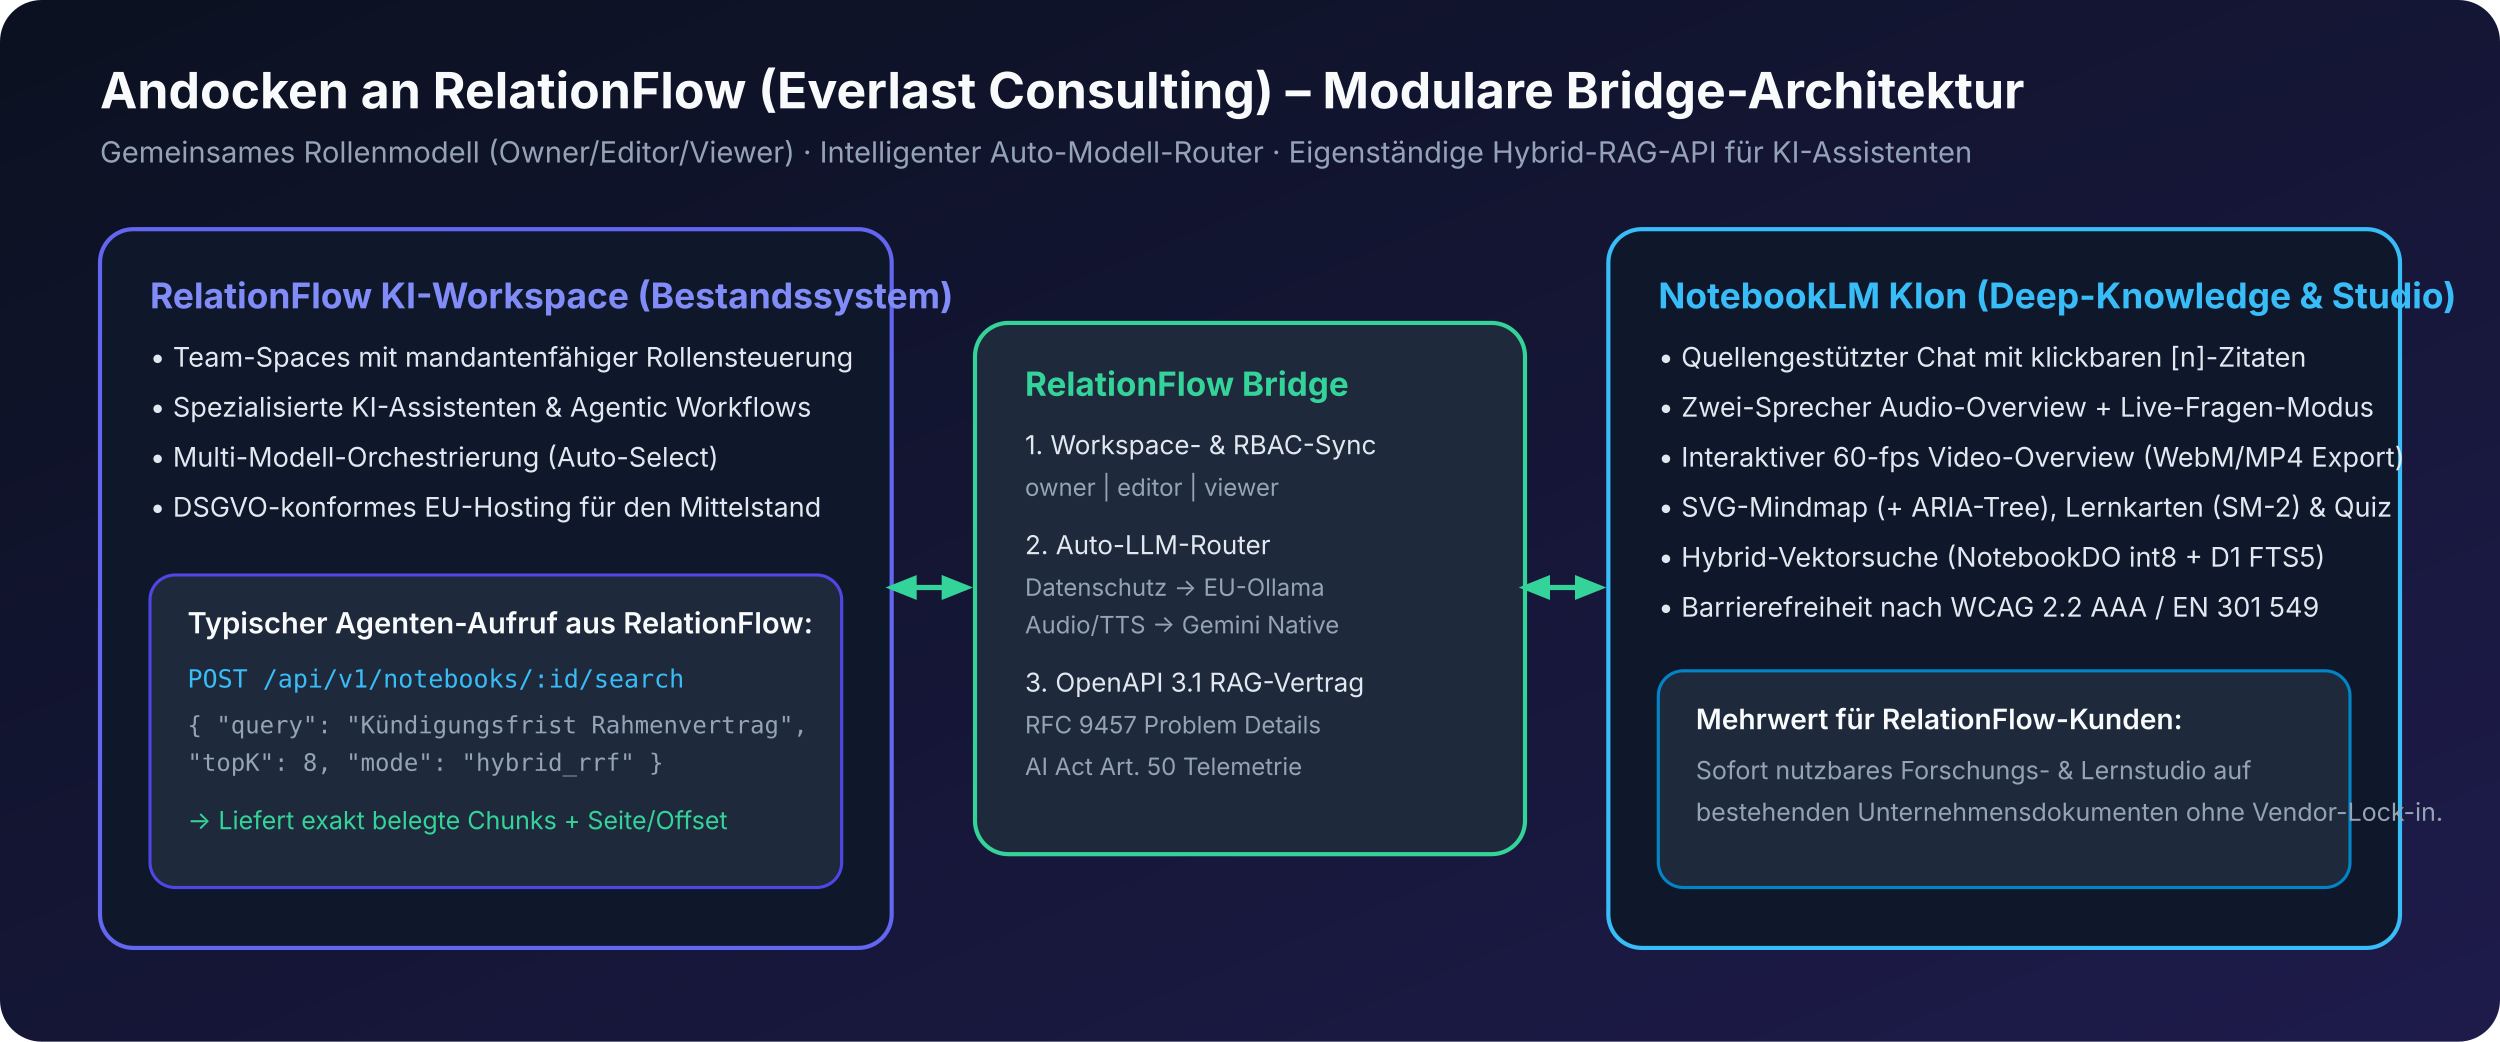
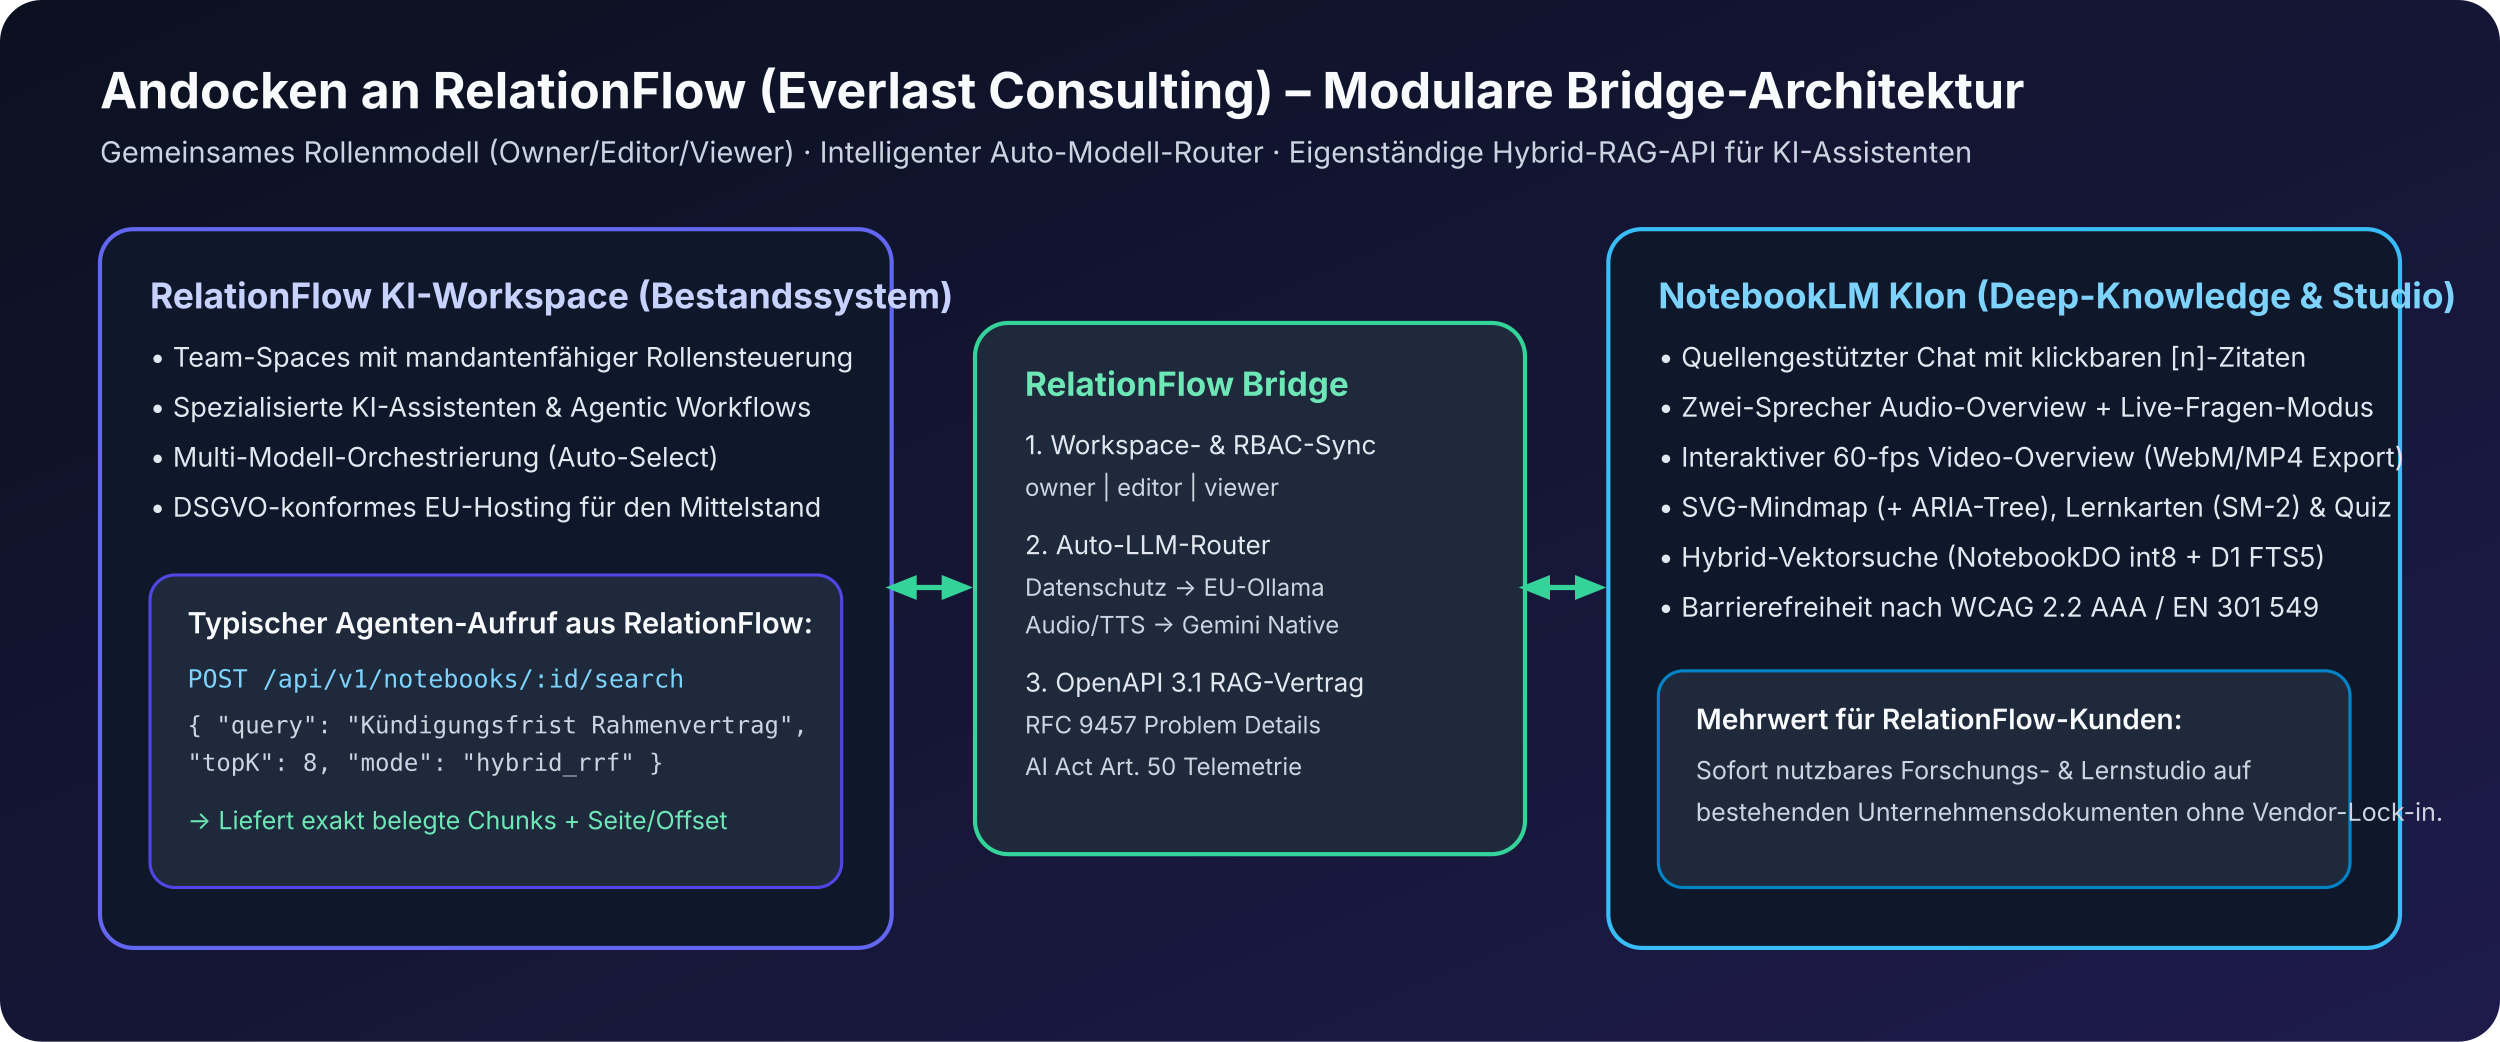
<svg xmlns="http://www.w3.org/2000/svg" viewBox="0 0 1200 500" width="1200" height="500" role="img" aria-labelledby="rf-title rf-desc">
  <style>
    :root {
      color-scheme: light dark;
      --bg-primary: #FAF8F5;
      --bg-card: #FFFFFF;
      --text-primary: #141413;
      --text-secondary: #3D3935;
      --border-subtle: #CBD5E1;
    }
    @media (prefers-color-scheme: dark) {
      :root {
        --bg-primary: #0B0F17;
        --bg-card: #1E293B;
        --text-primary: #F8FAFC;
        --text-secondary: #94A3B8;
        --border-subtle: #334155;
      }
    }
  </style>
  <defs>
    <linearGradient id="rfBg" x1="0%" y1="0%" x2="100%" y2="100%">
      <stop offset="0%" stop-color="#0B1120" />
      <stop offset="100%" stop-color="#1E1B4B" />
    </linearGradient>
    <marker id="rfArrow" viewBox="0 0 10 10" refX="8" refY="5" markerWidth="6" markerHeight="6" orient="auto-start-reverse">
      <path d="M 0 1 L 10 5 L 0 9 z" fill="#34D399" />
    </marker>
  </defs>
  <rect width="1200" height="500" rx="20" fill="url(#rfBg)" />
-   <text x="48" y="52" fill="#F8FAFC" font-family="system-ui, -apple-system, sans-serif" font-size="24" font-weight="700">Andocken an RelationFlow (Everlast Consulting) – Modulare Bridge-Architektur</text>
-   <text x="48" y="78" fill="#94A3B8" font-family="system-ui, -apple-system, sans-serif" font-size="14">Gemeinsames Rollenmodell (Owner/Editor/Viewer) · Intelligenter Auto-Modell-Router · Eigenständige Hybrid-RAG-API für KI-Assistenten</text>
+   <text x="48" y="52" fill="#F8FAFC" font-family="Inter, 'Segoe UI', system-ui, -apple-system, Roboto, Helvetica, Arial, sans-serif" font-size="24" font-weight="700">Andocken an RelationFlow (Everlast Consulting) – Modulare Bridge-Architektur</text>
+   <text x="48" y="78" fill="#CBD5E1" font-family="Inter, 'Segoe UI', system-ui, -apple-system, Roboto, Helvetica, Arial, sans-serif" font-size="14">Gemeinsames Rollenmodell (Owner/Editor/Viewer) · Intelligenter Auto-Modell-Router · Eigenständige Hybrid-RAG-API für KI-Assistenten</text>
  <rect x="48" y="110" width="380" height="345" rx="16" fill="#0F172A" stroke="#6366F1" stroke-width="2" />
-   <text x="72" y="148" fill="#818CF8" font-family="system-ui, -apple-system, sans-serif" font-size="17" font-weight="700">RelationFlow KI-Workspace (Bestandssystem)</text>
-   <text x="72" y="176" fill="#E2E8F0" font-family="system-ui, -apple-system, sans-serif" font-size="13">• Team-Spaces mit mandantenfähiger Rollensteuerung</text>
-   <text x="72" y="200" fill="#E2E8F0" font-family="system-ui, -apple-system, sans-serif" font-size="13">• Spezialisierte KI-Assistenten &amp; Agentic Workflows</text>
-   <text x="72" y="224" fill="#E2E8F0" font-family="system-ui, -apple-system, sans-serif" font-size="13">• Multi-Modell-Orchestrierung (Auto-Select)</text>
-   <text x="72" y="248" fill="#E2E8F0" font-family="system-ui, -apple-system, sans-serif" font-size="13">• DSGVO-konformes EU-Hosting für den Mittelstand</text>
+   <text x="72" y="148" fill="#C7D2FE" font-family="Inter, 'Segoe UI', system-ui, -apple-system, Roboto, Helvetica, Arial, sans-serif" font-size="17" font-weight="700">RelationFlow KI-Workspace (Bestandssystem)</text>
+   <text x="72" y="176" fill="#E2E8F0" font-family="Inter, 'Segoe UI', system-ui, -apple-system, Roboto, Helvetica, Arial, sans-serif" font-size="13">• Team-Spaces mit mandantenfähiger Rollensteuerung</text>
+   <text x="72" y="200" fill="#E2E8F0" font-family="Inter, 'Segoe UI', system-ui, -apple-system, Roboto, Helvetica, Arial, sans-serif" font-size="13">• Spezialisierte KI-Assistenten &amp; Agentic Workflows</text>
+   <text x="72" y="224" fill="#E2E8F0" font-family="Inter, 'Segoe UI', system-ui, -apple-system, Roboto, Helvetica, Arial, sans-serif" font-size="13">• Multi-Modell-Orchestrierung (Auto-Select)</text>
+   <text x="72" y="248" fill="#E2E8F0" font-family="Inter, 'Segoe UI', system-ui, -apple-system, Roboto, Helvetica, Arial, sans-serif" font-size="13">• DSGVO-konformes EU-Hosting für den Mittelstand</text>
  <rect x="72" y="276" width="332" height="150" rx="12" fill="#1E293B" stroke="#4F46E5" stroke-width="1.5" />
-   <text x="90" y="304" fill="#F8FAFC" font-family="system-ui, -apple-system, sans-serif" font-size="14" font-weight="600">Typischer Agenten-Aufruf aus RelationFlow:</text>
-   <text x="90" y="330" fill="#38BDF8" font-family="monospace" font-size="12">POST /api/v1/notebooks/:id/search</text>
-   <text x="90" y="352" fill="#94A3B8" font-family="monospace" font-size="11.5">{ "query": "Kündigungsfrist Rahmenvertrag",</text>
-   <text x="90" y="370" fill="#94A3B8" font-family="monospace" font-size="11.5">  "topK": 8, "mode": "hybrid_rrf" }</text>
-   <text x="90" y="398" fill="#34D399" font-family="system-ui, -apple-system, sans-serif" font-size="12">→ Liefert exakt belegte Chunks + Seite/Offset</text>
+   <text x="90" y="304" fill="#F8FAFC" font-family="Inter, 'Segoe UI', system-ui, -apple-system, Roboto, Helvetica, Arial, sans-serif" font-size="14" font-weight="600">Typischer Agenten-Aufruf aus RelationFlow:</text>
+   <text x="90" y="330" fill="#7DD3FC" font-family="'JetBrains Mono', ui-monospace, Consolas, Menlo, monospace" font-size="12">POST /api/v1/notebooks/:id/search</text>
+   <text x="90" y="352" fill="#CBD5E1" font-family="'JetBrains Mono', ui-monospace, Consolas, Menlo, monospace" font-size="11.5">{ "query": "Kündigungsfrist Rahmenvertrag",</text>
+   <text x="90" y="370" fill="#CBD5E1" font-family="'JetBrains Mono', ui-monospace, Consolas, Menlo, monospace" font-size="11.5">  "topK": 8, "mode": "hybrid_rrf" }</text>
+   <text x="90" y="398" fill="#6EE7B7" font-family="Inter, 'Segoe UI', system-ui, -apple-system, Roboto, Helvetica, Arial, sans-serif" font-size="12">→ Liefert exakt belegte Chunks + Seite/Offset</text>
  <rect x="468" y="155" width="264" height="255" rx="16" fill="#1E293B" stroke="#34D399" stroke-width="2" />
-   <text x="492" y="190" fill="#34D399" font-family="system-ui, -apple-system, sans-serif" font-size="16" font-weight="700">RelationFlow Bridge</text>
-   <text x="492" y="218" fill="#E2E8F0" font-family="system-ui, -apple-system, sans-serif" font-size="12.5">1. Workspace- &amp; RBAC-Sync</text>
-   <text x="492" y="238" fill="#94A3B8" font-family="system-ui, -apple-system, sans-serif" font-size="11.5">   owner | editor | viewer</text>
-   <text x="492" y="266" fill="#E2E8F0" font-family="system-ui, -apple-system, sans-serif" font-size="12.5">2. Auto-LLM-Router</text>
-   <text x="492" y="286" fill="#94A3B8" font-family="system-ui, -apple-system, sans-serif" font-size="11.5">   Datenschutz → EU-Ollama</text>
-   <text x="492" y="304" fill="#94A3B8" font-family="system-ui, -apple-system, sans-serif" font-size="11.5">   Audio/TTS → Gemini Native</text>
-   <text x="492" y="332" fill="#E2E8F0" font-family="system-ui, -apple-system, sans-serif" font-size="12.5">3. OpenAPI 3.1 RAG-Vertrag</text>
-   <text x="492" y="352" fill="#94A3B8" font-family="system-ui, -apple-system, sans-serif" font-size="11.5">   RFC 9457 Problem Details</text>
-   <text x="492" y="372" fill="#94A3B8" font-family="system-ui, -apple-system, sans-serif" font-size="11.5">   AI Act Art. 50 Telemetrie</text>
+   <text x="492" y="190" fill="#6EE7B7" font-family="Inter, 'Segoe UI', system-ui, -apple-system, Roboto, Helvetica, Arial, sans-serif" font-size="16" font-weight="700">RelationFlow Bridge</text>
+   <text x="492" y="218" fill="#E2E8F0" font-family="Inter, 'Segoe UI', system-ui, -apple-system, Roboto, Helvetica, Arial, sans-serif" font-size="12.5">1. Workspace- &amp; RBAC-Sync</text>
+   <text x="492" y="238" fill="#CBD5E1" font-family="Inter, 'Segoe UI', system-ui, -apple-system, Roboto, Helvetica, Arial, sans-serif" font-size="11.5">   owner | editor | viewer</text>
+   <text x="492" y="266" fill="#E2E8F0" font-family="Inter, 'Segoe UI', system-ui, -apple-system, Roboto, Helvetica, Arial, sans-serif" font-size="12.5">2. Auto-LLM-Router</text>
+   <text x="492" y="286" fill="#CBD5E1" font-family="Inter, 'Segoe UI', system-ui, -apple-system, Roboto, Helvetica, Arial, sans-serif" font-size="11.5">   Datenschutz → EU-Ollama</text>
+   <text x="492" y="304" fill="#CBD5E1" font-family="Inter, 'Segoe UI', system-ui, -apple-system, Roboto, Helvetica, Arial, sans-serif" font-size="11.5">   Audio/TTS → Gemini Native</text>
+   <text x="492" y="332" fill="#E2E8F0" font-family="Inter, 'Segoe UI', system-ui, -apple-system, Roboto, Helvetica, Arial, sans-serif" font-size="12.5">3. OpenAPI 3.1 RAG-Vertrag</text>
+   <text x="492" y="352" fill="#CBD5E1" font-family="Inter, 'Segoe UI', system-ui, -apple-system, Roboto, Helvetica, Arial, sans-serif" font-size="11.5">   RFC 9457 Problem Details</text>
+   <text x="492" y="372" fill="#CBD5E1" font-family="Inter, 'Segoe UI', system-ui, -apple-system, Roboto, Helvetica, Arial, sans-serif" font-size="11.5">   AI Act Art. 50 Telemetrie</text>
  <rect x="772" y="110" width="380" height="345" rx="16" fill="#0F172A" stroke="#38BDF8" stroke-width="2" />
-   <text x="796" y="148" fill="#38BDF8" font-family="system-ui, -apple-system, sans-serif" font-size="17" font-weight="700">NotebookLM Klon (Deep-Knowledge &amp; Studio)</text>
-   <text x="796" y="176" fill="#E2E8F0" font-family="system-ui, -apple-system, sans-serif" font-size="13">• Quellengestützter Chat mit klickbaren [n]-Zitaten</text>
-   <text x="796" y="200" fill="#E2E8F0" font-family="system-ui, -apple-system, sans-serif" font-size="13">• Zwei-Sprecher Audio-Overview + Live-Fragen-Modus</text>
-   <text x="796" y="224" fill="#E2E8F0" font-family="system-ui, -apple-system, sans-serif" font-size="13">• Interaktiver 60-fps Video-Overview (WebM/MP4 Export)</text>
-   <text x="796" y="248" fill="#E2E8F0" font-family="system-ui, -apple-system, sans-serif" font-size="13">• SVG-Mindmap (+ ARIA-Tree), Lernkarten (SM-2) &amp; Quiz</text>
-   <text x="796" y="272" fill="#E2E8F0" font-family="system-ui, -apple-system, sans-serif" font-size="13">• Hybrid-Vektorsuche (NotebookDO int8 + D1 FTS5)</text>
-   <text x="796" y="296" fill="#E2E8F0" font-family="system-ui, -apple-system, sans-serif" font-size="13">• Barrierefreiheit nach WCAG 2.2 AAA / EN 301 549</text>
+   <text x="796" y="148" fill="#7DD3FC" font-family="Inter, 'Segoe UI', system-ui, -apple-system, Roboto, Helvetica, Arial, sans-serif" font-size="17" font-weight="700">NotebookLM Klon (Deep-Knowledge &amp; Studio)</text>
+   <text x="796" y="176" fill="#E2E8F0" font-family="Inter, 'Segoe UI', system-ui, -apple-system, Roboto, Helvetica, Arial, sans-serif" font-size="13">• Quellengestützter Chat mit klickbaren [n]-Zitaten</text>
+   <text x="796" y="200" fill="#E2E8F0" font-family="Inter, 'Segoe UI', system-ui, -apple-system, Roboto, Helvetica, Arial, sans-serif" font-size="13">• Zwei-Sprecher Audio-Overview + Live-Fragen-Modus</text>
+   <text x="796" y="224" fill="#E2E8F0" font-family="Inter, 'Segoe UI', system-ui, -apple-system, Roboto, Helvetica, Arial, sans-serif" font-size="13">• Interaktiver 60-fps Video-Overview (WebM/MP4 Export)</text>
+   <text x="796" y="248" fill="#E2E8F0" font-family="Inter, 'Segoe UI', system-ui, -apple-system, Roboto, Helvetica, Arial, sans-serif" font-size="13">• SVG-Mindmap (+ ARIA-Tree), Lernkarten (SM-2) &amp; Quiz</text>
+   <text x="796" y="272" fill="#E2E8F0" font-family="Inter, 'Segoe UI', system-ui, -apple-system, Roboto, Helvetica, Arial, sans-serif" font-size="13">• Hybrid-Vektorsuche (NotebookDO int8 + D1 FTS5)</text>
+   <text x="796" y="296" fill="#E2E8F0" font-family="Inter, 'Segoe UI', system-ui, -apple-system, Roboto, Helvetica, Arial, sans-serif" font-size="13">• Barrierefreiheit nach WCAG 2.2 AAA / EN 301 549</text>
  <rect x="796" y="322" width="332" height="104" rx="12" fill="#1E293B" stroke="#0284C7" stroke-width="1.5" />
-   <text x="814" y="350" fill="#F8FAFC" font-family="system-ui, -apple-system, sans-serif" font-size="13.5" font-weight="600">Mehrwert für RelationFlow-Kunden:</text>
-   <text x="814" y="374" fill="#94A3B8" font-family="system-ui, -apple-system, sans-serif" font-size="12">Sofort nutzbares Forschungs- &amp; Lernstudio auf</text>
-   <text x="814" y="394" fill="#94A3B8" font-family="system-ui, -apple-system, sans-serif" font-size="12">bestehenden Unternehmensdokumenten ohne Vendor-Lock-in.</text>
+   <text x="814" y="350" fill="#F8FAFC" font-family="Inter, 'Segoe UI', system-ui, -apple-system, Roboto, Helvetica, Arial, sans-serif" font-size="13.5" font-weight="600">Mehrwert für RelationFlow-Kunden:</text>
+   <text x="814" y="374" fill="#CBD5E1" font-family="Inter, 'Segoe UI', system-ui, -apple-system, Roboto, Helvetica, Arial, sans-serif" font-size="12">Sofort nutzbares Forschungs- &amp; Lernstudio auf</text>
+   <text x="814" y="394" fill="#CBD5E1" font-family="Inter, 'Segoe UI', system-ui, -apple-system, Roboto, Helvetica, Arial, sans-serif" font-size="12">bestehenden Unternehmensdokumenten ohne Vendor-Lock-in.</text>
  <line x1="428" y1="282" x2="464" y2="282" stroke="#34D399" stroke-width="2.5" marker-start="url(#rfArrow)" marker-end="url(#rfArrow)" />
  <line x1="732" y1="282" x2="768" y2="282" stroke="#34D399" stroke-width="2.5" marker-start="url(#rfArrow)" marker-end="url(#rfArrow)" />
</svg>
